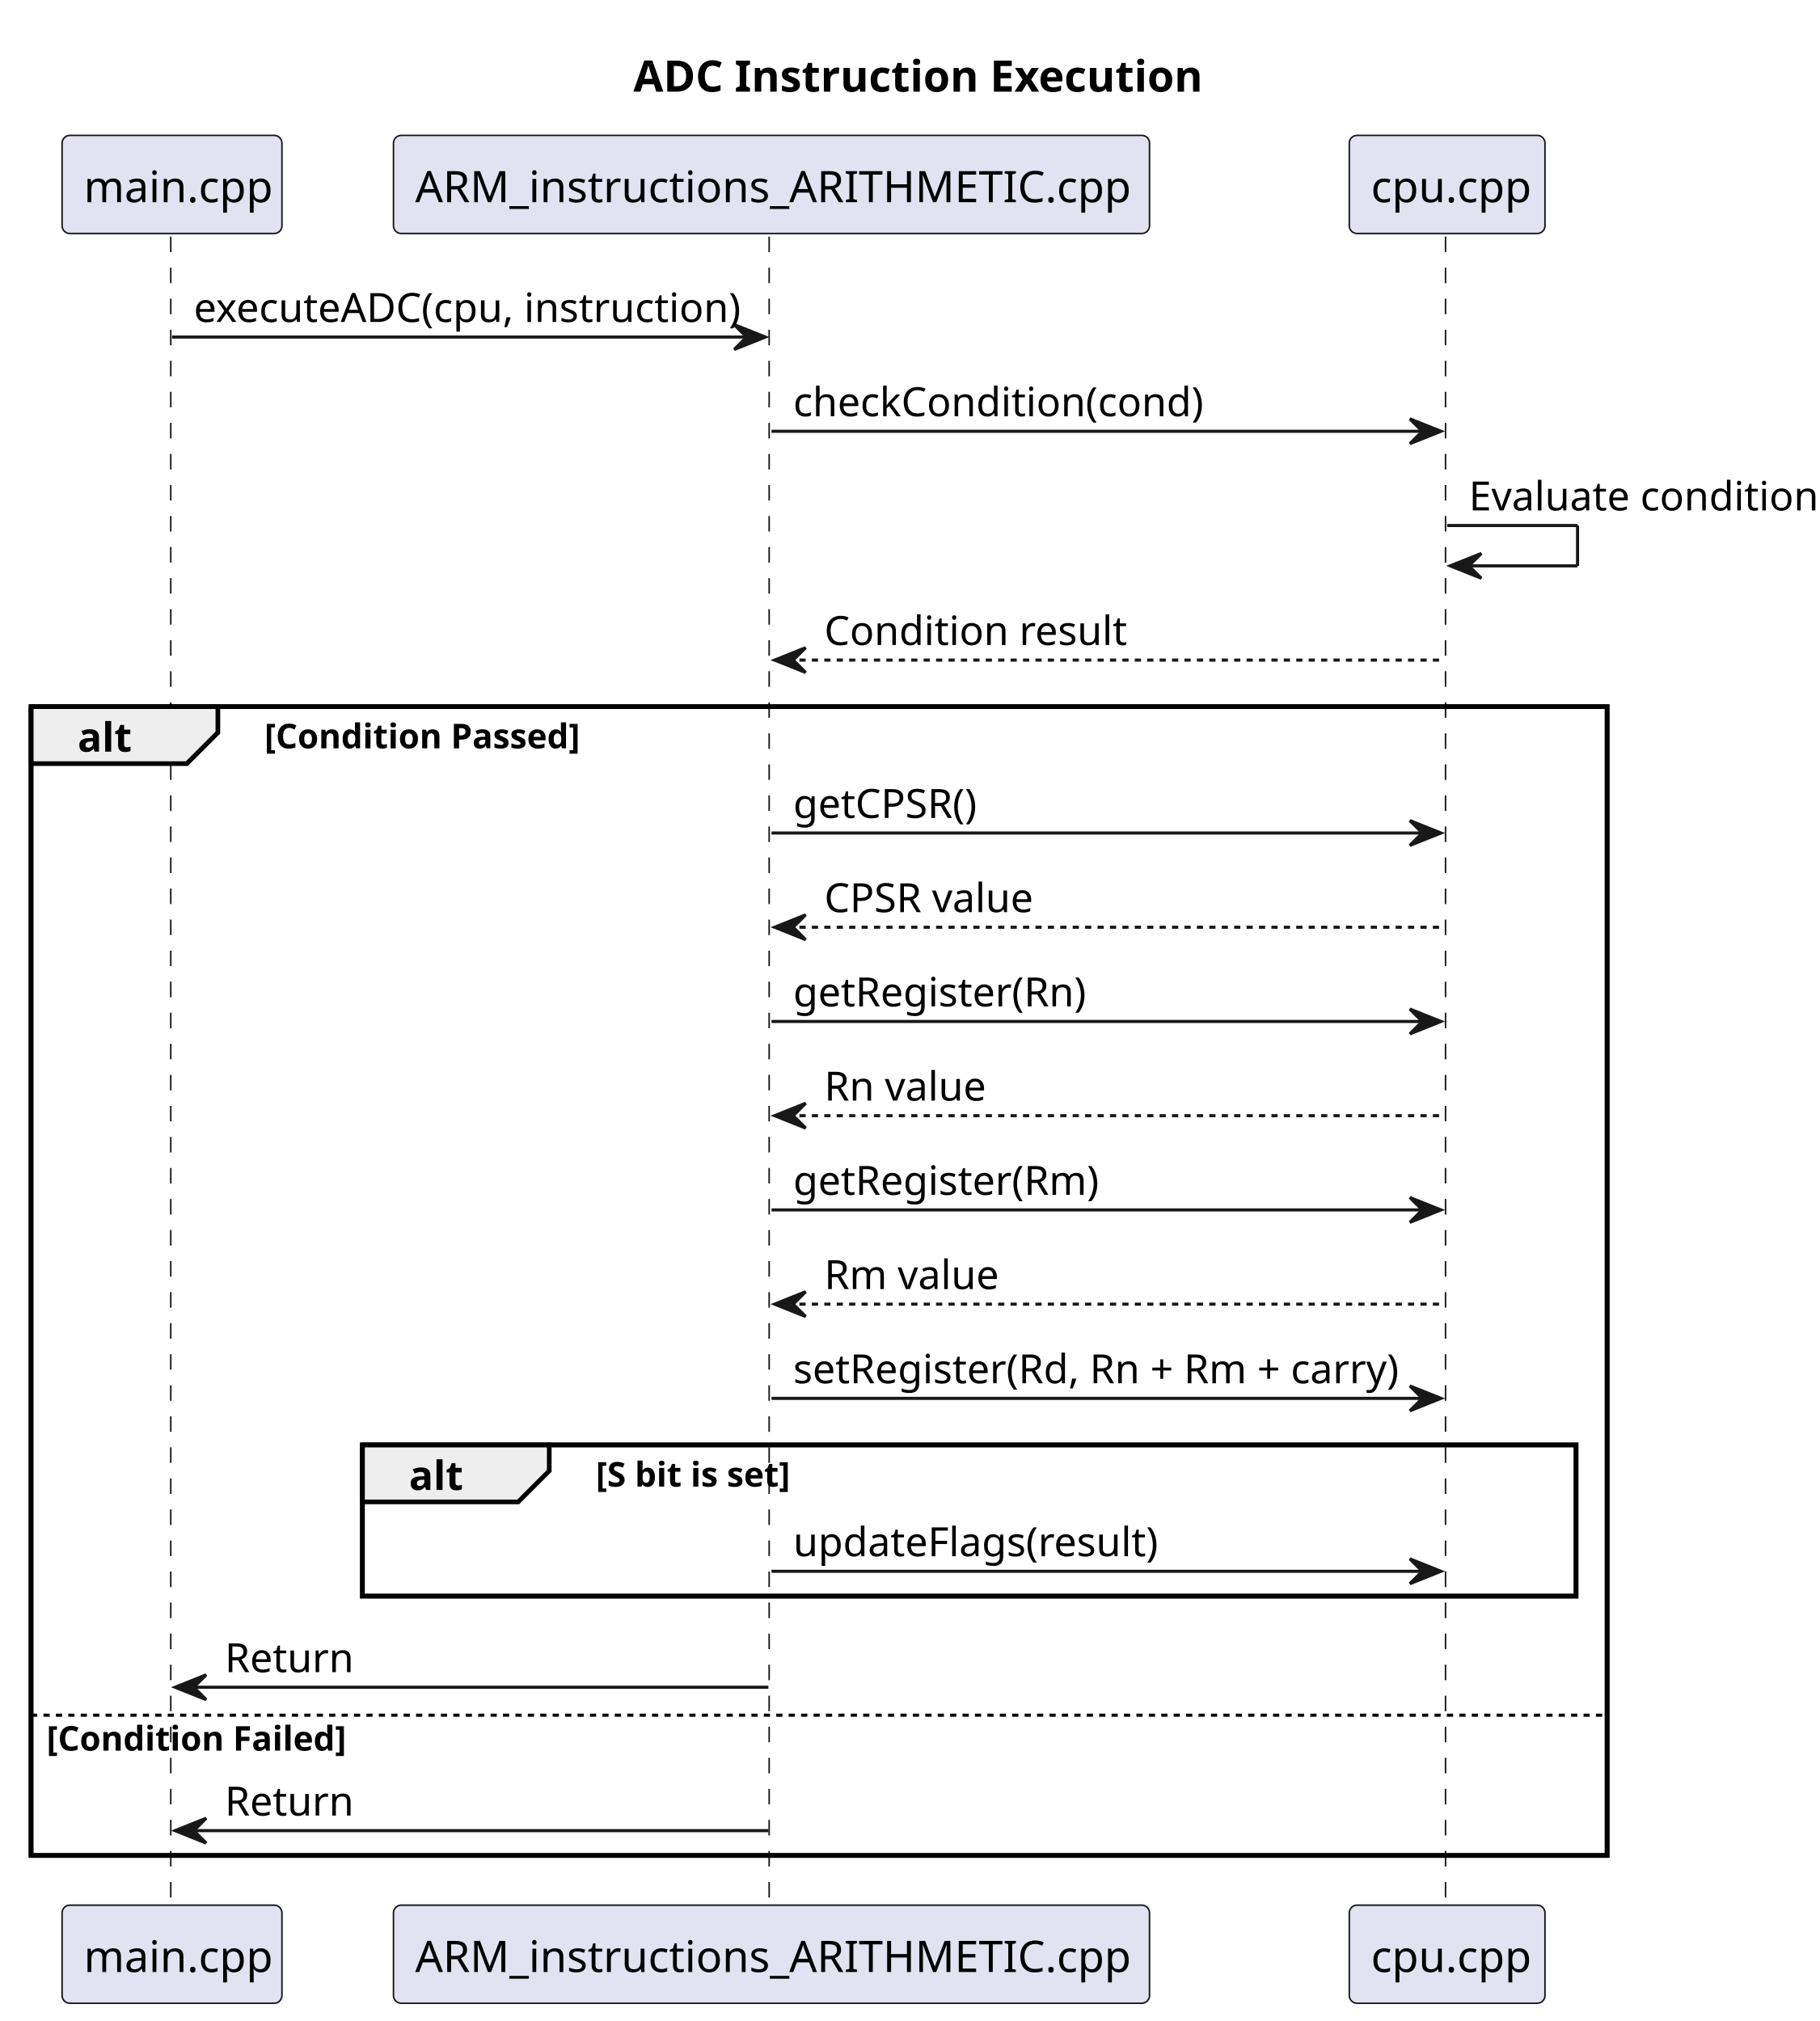
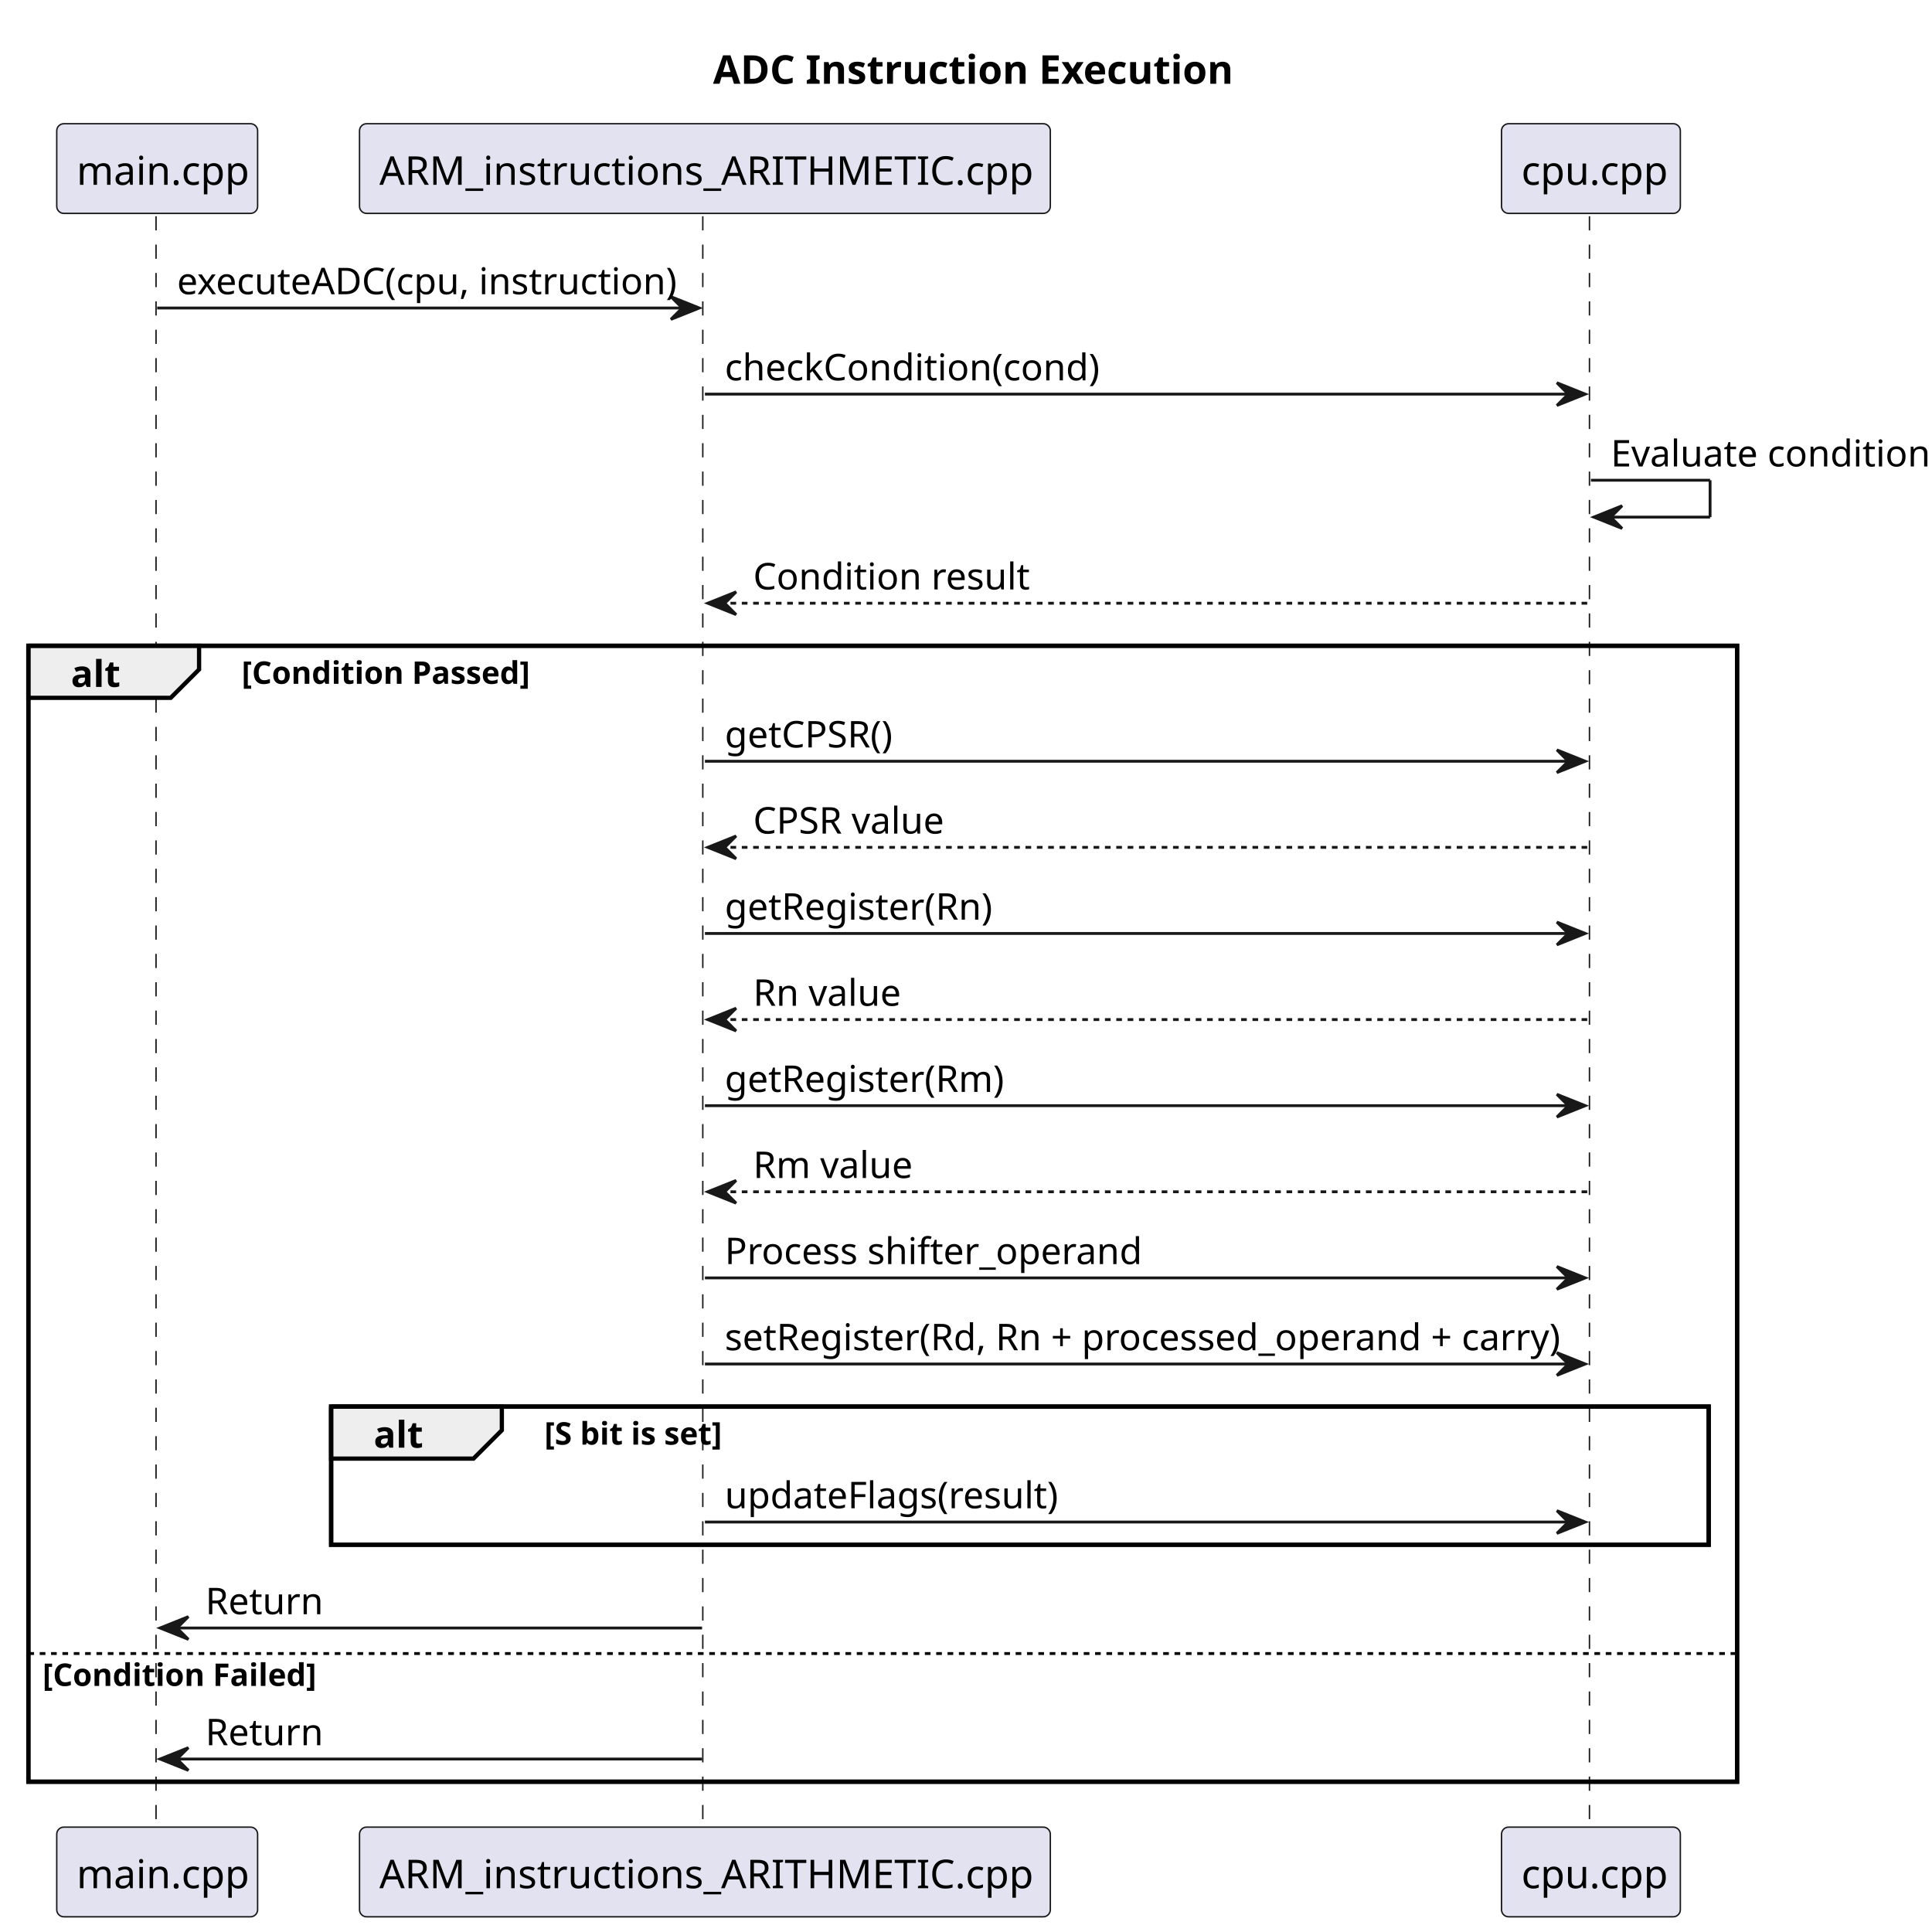
- <svg xmlns="http://www.w3.org/2000/svg" contentStyleType="text/css" height="651px" preserveAspectRatio="none" style="width:586px;height:651px;background:#FFFFFF;" version="1.1" viewBox="0 0 586 651" width="586px" zoomAndPan="magnify">
+ <svg xmlns="http://www.w3.org/2000/svg" contentStyleType="text/css" height="681px" preserveAspectRatio="none" style="width:681px;height:681px;background:#FFFFFF;" version="1.1" viewBox="0 0 681 681" width="681px" zoomAndPan="magnify">
  <defs />
  <g>
-     <text fill="#000000" font-family="sans-serif" font-size="14" font-weight="bold" lengthAdjust="spacing" textLength="177.345" x="203.986" y="29.533">ADC Instruction Execution</text>
-     <rect fill="none" height="370.055" style="stroke:#000000;stroke-width:1.5;" width="507.594" x="10" y="227.625" />
-     <rect fill="none" height="48.703" style="stroke:#000000;stroke-width:1.5;" width="390.872" x="116.722" y="465.438" />
-     <line style="stroke:#181818;stroke-width:0.5;stroke-dasharray:5.0,5.0;" x1="55" x2="55" y1="76.219" y2="614.68" />
-     <line style="stroke:#181818;stroke-width:0.5;stroke-dasharray:5.0,5.0;" x1="247.722" x2="247.722" y1="76.219" y2="614.68" />
-     <line style="stroke:#181818;stroke-width:0.5;stroke-dasharray:5.0,5.0;" x1="465.56" x2="465.56" y1="76.219" y2="614.68" />
+     <text fill="#000000" font-family="sans-serif" font-size="14" font-weight="bold" lengthAdjust="spacing" textLength="177.345" x="251.337" y="29.533">ADC Instruction Execution</text>
+     <rect fill="none" height="400.406" style="stroke:#000000;stroke-width:1.5;" width="602.294" x="10" y="227.625" />
+     <rect fill="none" height="48.703" style="stroke:#000000;stroke-width:1.5;" width="485.573" x="116.722" y="495.789" />
+     <line style="stroke:#181818;stroke-width:0.5;stroke-dasharray:5.0,5.0;" x1="55" x2="55" y1="76.219" y2="645.031" />
+     <line style="stroke:#181818;stroke-width:0.5;stroke-dasharray:5.0,5.0;" x1="247.722" x2="247.722" y1="76.219" y2="645.031" />
+     <line style="stroke:#181818;stroke-width:0.5;stroke-dasharray:5.0,5.0;" x1="560.26" x2="560.26" y1="76.219" y2="645.031" />
    <rect fill="#E2E2F0" height="31.609" rx="2.5" ry="2.5" style="stroke:#181818;stroke-width:0.5;" width="70.807" x="20" y="43.609" />
    <text fill="#000000" font-family="sans-serif" font-size="14" lengthAdjust="spacing" textLength="56.807" x="27" y="65.143">main.cpp</text>
-     <rect fill="#E2E2F0" height="31.609" rx="2.5" ry="2.5" style="stroke:#181818;stroke-width:0.5;" width="70.807" x="20" y="613.68" />
-     <text fill="#000000" font-family="sans-serif" font-size="14" lengthAdjust="spacing" textLength="56.807" x="27" y="635.213">main.cpp</text>
+     <rect fill="#E2E2F0" height="31.609" rx="2.5" ry="2.5" style="stroke:#181818;stroke-width:0.5;" width="70.807" x="20" y="644.031" />
+     <text fill="#000000" font-family="sans-serif" font-size="14" lengthAdjust="spacing" textLength="56.807" x="27" y="665.564">main.cpp</text>
    <rect fill="#E2E2F0" height="31.609" rx="2.5" ry="2.5" style="stroke:#181818;stroke-width:0.5;" width="243.503" x="126.722" y="43.609" />
    <text fill="#000000" font-family="sans-serif" font-size="14" lengthAdjust="spacing" textLength="229.503" x="133.722" y="65.143">ARM_instructions_ARITHMETIC.cpp</text>
-     <rect fill="#E2E2F0" height="31.609" rx="2.5" ry="2.5" style="stroke:#181818;stroke-width:0.5;" width="243.503" x="126.722" y="613.68" />
-     <text fill="#000000" font-family="sans-serif" font-size="14" lengthAdjust="spacing" textLength="229.503" x="133.722" y="635.213">ARM_instructions_ARITHMETIC.cpp</text>
-     <rect fill="#E2E2F0" height="31.609" rx="2.5" ry="2.5" style="stroke:#181818;stroke-width:0.5;" width="63.034" x="434.56" y="43.609" />
-     <text fill="#000000" font-family="sans-serif" font-size="14" lengthAdjust="spacing" textLength="49.034" x="441.56" y="65.143">cpu.cpp</text>
-     <rect fill="#E2E2F0" height="31.609" rx="2.5" ry="2.5" style="stroke:#181818;stroke-width:0.5;" width="63.034" x="434.56" y="613.68" />
-     <text fill="#000000" font-family="sans-serif" font-size="14" lengthAdjust="spacing" textLength="49.034" x="441.56" y="635.213">cpu.cpp</text>
+     <rect fill="#E2E2F0" height="31.609" rx="2.5" ry="2.5" style="stroke:#181818;stroke-width:0.5;" width="243.503" x="126.722" y="644.031" />
+     <text fill="#000000" font-family="sans-serif" font-size="14" lengthAdjust="spacing" textLength="229.503" x="133.722" y="665.564">ARM_instructions_ARITHMETIC.cpp</text>
+     <rect fill="#E2E2F0" height="31.609" rx="2.5" ry="2.5" style="stroke:#181818;stroke-width:0.5;" width="63.034" x="529.26" y="43.609" />
+     <text fill="#000000" font-family="sans-serif" font-size="14" lengthAdjust="spacing" textLength="49.034" x="536.26" y="65.143">cpu.cpp</text>
+     <rect fill="#E2E2F0" height="31.609" rx="2.5" ry="2.5" style="stroke:#181818;stroke-width:0.5;" width="63.034" x="529.26" y="644.031" />
+     <text fill="#000000" font-family="sans-serif" font-size="14" lengthAdjust="spacing" textLength="49.034" x="536.26" y="665.564">cpu.cpp</text>
    <polygon fill="#181818" points="236.473,104.57,246.473,108.57,236.473,112.57,240.473,108.57" style="stroke:#181818;stroke-width:1.0;" />
    <line style="stroke:#181818;stroke-width:1.0;" x1="55.403" x2="242.473" y1="108.57" y2="108.57" />
    <text fill="#000000" font-family="sans-serif" font-size="13" lengthAdjust="spacing" textLength="169.07" x="62.403" y="103.714">executeADC(cpu, instruction)</text>
-     <polygon fill="#181818" points="454.077,134.922,464.077,138.922,454.077,142.922,458.077,138.922" style="stroke:#181818;stroke-width:1.0;" />
-     <line style="stroke:#181818;stroke-width:1.0;" x1="248.473" x2="460.077" y1="138.922" y2="138.922" />
+     <polygon fill="#181818" points="548.777,134.922,558.777,138.922,548.777,142.922,552.777,138.922" style="stroke:#181818;stroke-width:1.0;" />
+     <line style="stroke:#181818;stroke-width:1.0;" x1="248.473" x2="554.777" y1="138.922" y2="138.922" />
    <text fill="#000000" font-family="sans-serif" font-size="13" lengthAdjust="spacing" textLength="125.734" x="255.473" y="134.065">checkCondition(cond)</text>
-     <line style="stroke:#181818;stroke-width:1.0;" x1="466.077" x2="508.077" y1="169.273" y2="169.273" />
-     <line style="stroke:#181818;stroke-width:1.0;" x1="508.077" x2="508.077" y1="169.273" y2="182.273" />
-     <line style="stroke:#181818;stroke-width:1.0;" x1="467.077" x2="508.077" y1="182.273" y2="182.273" />
-     <polygon fill="#181818" points="477.077,178.273,467.077,182.273,477.077,186.273,473.077,182.273" style="stroke:#181818;stroke-width:1.0;" />
-     <text fill="#000000" font-family="sans-serif" font-size="13" lengthAdjust="spacing" textLength="106.241" x="473.077" y="164.417">Evaluate condition</text>
+     <line style="stroke:#181818;stroke-width:1.0;" x1="560.777" x2="602.777" y1="169.273" y2="169.273" />
+     <line style="stroke:#181818;stroke-width:1.0;" x1="602.777" x2="602.777" y1="169.273" y2="182.273" />
+     <line style="stroke:#181818;stroke-width:1.0;" x1="561.777" x2="602.777" y1="182.273" y2="182.273" />
+     <polygon fill="#181818" points="571.777,178.273,561.777,182.273,571.777,186.273,567.777,182.273" style="stroke:#181818;stroke-width:1.0;" />
+     <text fill="#000000" font-family="sans-serif" font-size="13" lengthAdjust="spacing" textLength="106.241" x="567.777" y="164.417">Evaluate condition</text>
    <polygon fill="#181818" points="259.473,208.625,249.473,212.625,259.473,216.625,255.473,212.625" style="stroke:#181818;stroke-width:1.0;" />
-     <line style="stroke:#181818;stroke-width:1.0;stroke-dasharray:2.0,2.0;" x1="253.473" x2="465.077" y1="212.625" y2="212.625" />
+     <line style="stroke:#181818;stroke-width:1.0;stroke-dasharray:2.0,2.0;" x1="253.473" x2="559.777" y1="212.625" y2="212.625" />
    <text fill="#000000" font-family="sans-serif" font-size="13" lengthAdjust="spacing" textLength="90.327" x="265.473" y="207.769">Condition result</text>
    <path d="M10,227.625 L70.171,227.625 L70.171,235.977 L60.171,245.977 L10,245.977 L10,227.625 " fill="#EEEEEE" style="stroke:#000000;stroke-width:1.5;" />
-     <rect fill="none" height="370.055" style="stroke:#000000;stroke-width:1.5;" width="507.594" x="10" y="227.625" />
+     <rect fill="none" height="400.406" style="stroke:#000000;stroke-width:1.5;" width="602.294" x="10" y="227.625" />
    <text fill="#000000" font-family="sans-serif" font-size="13" font-weight="bold" lengthAdjust="spacing" textLength="15.171" x="25" y="242.12">alt</text>
    <text fill="#000000" font-family="sans-serif" font-size="11" font-weight="bold" lengthAdjust="spacing" textLength="100.225" x="85.171" y="241.044">[Condition Passed]</text>
-     <polygon fill="#181818" points="454.077,264.328,464.077,268.328,454.077,272.328,458.077,268.328" style="stroke:#181818;stroke-width:1.0;" />
-     <line style="stroke:#181818;stroke-width:1.0;" x1="248.473" x2="460.077" y1="268.328" y2="268.328" />
+     <polygon fill="#181818" points="548.777,264.328,558.777,268.328,548.777,272.328,552.777,268.328" style="stroke:#181818;stroke-width:1.0;" />
+     <line style="stroke:#181818;stroke-width:1.0;" x1="248.473" x2="554.777" y1="268.328" y2="268.328" />
    <text fill="#000000" font-family="sans-serif" font-size="13" lengthAdjust="spacing" textLength="62.848" x="255.473" y="263.472">getCPSR()</text>
    <polygon fill="#181818" points="259.473,294.68,249.473,298.68,259.473,302.68,255.473,298.68" style="stroke:#181818;stroke-width:1.0;" />
-     <line style="stroke:#181818;stroke-width:1.0;stroke-dasharray:2.0,2.0;" x1="253.473" x2="465.077" y1="298.68" y2="298.68" />
+     <line style="stroke:#181818;stroke-width:1.0;stroke-dasharray:2.0,2.0;" x1="253.473" x2="559.777" y1="298.68" y2="298.68" />
    <text fill="#000000" font-family="sans-serif" font-size="13" lengthAdjust="spacing" textLength="70.808" x="265.473" y="293.823">CPSR value</text>
-     <polygon fill="#181818" points="454.077,325.031,464.077,329.031,454.077,333.031,458.077,329.031" style="stroke:#181818;stroke-width:1.0;" />
-     <line style="stroke:#181818;stroke-width:1.0;" x1="248.473" x2="460.077" y1="329.031" y2="329.031" />
+     <polygon fill="#181818" points="548.777,325.031,558.777,329.031,548.777,333.031,552.777,329.031" style="stroke:#181818;stroke-width:1.0;" />
+     <line style="stroke:#181818;stroke-width:1.0;" x1="248.473" x2="554.777" y1="329.031" y2="329.031" />
    <text fill="#000000" font-family="sans-serif" font-size="13" lengthAdjust="spacing" textLength="91.755" x="255.473" y="324.175">getRegister(Rn)</text>
    <polygon fill="#181818" points="259.473,355.383,249.473,359.383,259.473,363.383,255.473,359.383" style="stroke:#181818;stroke-width:1.0;" />
-     <line style="stroke:#181818;stroke-width:1.0;stroke-dasharray:2.0,2.0;" x1="253.473" x2="465.077" y1="359.383" y2="359.383" />
+     <line style="stroke:#181818;stroke-width:1.0;stroke-dasharray:2.0,2.0;" x1="253.473" x2="559.777" y1="359.383" y2="359.383" />
    <text fill="#000000" font-family="sans-serif" font-size="13" lengthAdjust="spacing" textLength="51.308" x="265.473" y="354.526">Rn value</text>
-     <polygon fill="#181818" points="454.077,385.734,464.077,389.734,454.077,393.734,458.077,389.734" style="stroke:#181818;stroke-width:1.0;" />
-     <line style="stroke:#181818;stroke-width:1.0;" x1="248.473" x2="460.077" y1="389.734" y2="389.734" />
+     <polygon fill="#181818" points="548.777,385.734,558.777,389.734,548.777,393.734,552.777,389.734" style="stroke:#181818;stroke-width:1.0;" />
+     <line style="stroke:#181818;stroke-width:1.0;" x1="248.473" x2="554.777" y1="389.734" y2="389.734" />
    <text fill="#000000" font-family="sans-serif" font-size="13" lengthAdjust="spacing" textLength="95.355" x="255.473" y="384.878">getRegister(Rm)</text>
    <polygon fill="#181818" points="259.473,416.086,249.473,420.086,259.473,424.086,255.473,420.086" style="stroke:#181818;stroke-width:1.0;" />
-     <line style="stroke:#181818;stroke-width:1.0;stroke-dasharray:2.0,2.0;" x1="253.473" x2="465.077" y1="420.086" y2="420.086" />
+     <line style="stroke:#181818;stroke-width:1.0;stroke-dasharray:2.0,2.0;" x1="253.473" x2="559.777" y1="420.086" y2="420.086" />
    <text fill="#000000" font-family="sans-serif" font-size="13" lengthAdjust="spacing" textLength="54.907" x="265.473" y="415.229">Rm value</text>
-     <polygon fill="#181818" points="454.077,446.438,464.077,450.438,454.077,454.438,458.077,450.438" style="stroke:#181818;stroke-width:1.0;" />
-     <line style="stroke:#181818;stroke-width:1.0;" x1="248.473" x2="460.077" y1="450.438" y2="450.438" />
-     <text fill="#000000" font-family="sans-serif" font-size="13" lengthAdjust="spacing" textLength="193.603" x="255.473" y="445.581">setRegister(Rd, Rn + Rm + carry)</text>
-     <path d="M116.722,465.438 L176.893,465.438 L176.893,473.789 L166.893,483.789 L116.722,483.789 L116.722,465.438 " fill="#EEEEEE" style="stroke:#000000;stroke-width:1.5;" />
-     <rect fill="none" height="48.703" style="stroke:#000000;stroke-width:1.5;" width="390.872" x="116.722" y="465.438" />
-     <text fill="#000000" font-family="sans-serif" font-size="13" font-weight="bold" lengthAdjust="spacing" textLength="15.171" x="131.722" y="479.933">alt</text>
-     <text fill="#000000" font-family="sans-serif" font-size="11" font-weight="bold" lengthAdjust="spacing" textLength="62.342" x="191.893" y="478.856">[S bit is set]</text>
-     <polygon fill="#181818" points="454.077,502.141,464.077,506.141,454.077,510.141,458.077,506.141" style="stroke:#181818;stroke-width:1.0;" />
-     <line style="stroke:#181818;stroke-width:1.0;" x1="248.473" x2="460.077" y1="506.141" y2="506.141" />
-     <text fill="#000000" font-family="sans-serif" font-size="13" lengthAdjust="spacing" textLength="111.998" x="255.473" y="501.284">updateFlags(result)</text>
-     <polygon fill="#181818" points="66.403,539.492,56.403,543.492,66.403,547.492,62.403,543.492" style="stroke:#181818;stroke-width:1.0;" />
-     <line style="stroke:#181818;stroke-width:1.0;" x1="60.403" x2="247.473" y1="543.492" y2="543.492" />
-     <text fill="#000000" font-family="sans-serif" font-size="13" lengthAdjust="spacing" textLength="39.019" x="72.403" y="538.636">Return</text>
-     <line style="stroke:#000000;stroke-width:1.0;stroke-dasharray:2.0,2.0;" x1="10" x2="517.594" y1="552.492" y2="552.492" />
-     <text fill="#000000" font-family="sans-serif" font-size="11" font-weight="bold" lengthAdjust="spacing" textLength="93.484" x="15" y="563.911">[Condition Failed]</text>
-     <polygon fill="#181818" points="66.403,585.68,56.403,589.68,66.403,593.68,62.403,589.68" style="stroke:#181818;stroke-width:1.0;" />
-     <line style="stroke:#181818;stroke-width:1.0;" x1="60.403" x2="247.473" y1="589.68" y2="589.68" />
-     <text fill="#000000" font-family="sans-serif" font-size="13" lengthAdjust="spacing" textLength="39.019" x="72.403" y="584.823">Return</text>
+     <polygon fill="#181818" points="548.777,446.438,558.777,450.438,548.777,454.438,552.777,450.438" style="stroke:#181818;stroke-width:1.0;" />
+     <line style="stroke:#181818;stroke-width:1.0;" x1="248.473" x2="554.777" y1="450.438" y2="450.438" />
+     <text fill="#000000" font-family="sans-serif" font-size="13" lengthAdjust="spacing" textLength="140.912" x="255.473" y="445.581">Process shifter_operand</text>
+     <polygon fill="#181818" points="548.777,476.789,558.777,480.789,548.777,484.789,552.777,480.789" style="stroke:#181818;stroke-width:1.0;" />
+     <line style="stroke:#181818;stroke-width:1.0;" x1="248.473" x2="554.777" y1="480.789" y2="480.789" />
+     <text fill="#000000" font-family="sans-serif" font-size="13" lengthAdjust="spacing" textLength="288.304" x="255.473" y="475.933">setRegister(Rd, Rn + processed_operand + carry)</text>
+     <path d="M116.722,495.789 L176.893,495.789 L176.893,504.141 L166.893,514.141 L116.722,514.141 L116.722,495.789 " fill="#EEEEEE" style="stroke:#000000;stroke-width:1.5;" />
+     <rect fill="none" height="48.703" style="stroke:#000000;stroke-width:1.5;" width="485.573" x="116.722" y="495.789" />
+     <text fill="#000000" font-family="sans-serif" font-size="13" font-weight="bold" lengthAdjust="spacing" textLength="15.171" x="131.722" y="510.284">alt</text>
+     <text fill="#000000" font-family="sans-serif" font-size="11" font-weight="bold" lengthAdjust="spacing" textLength="62.342" x="191.893" y="509.208">[S bit is set]</text>
+     <polygon fill="#181818" points="548.777,532.492,558.777,536.492,548.777,540.492,552.777,536.492" style="stroke:#181818;stroke-width:1.0;" />
+     <line style="stroke:#181818;stroke-width:1.0;" x1="248.473" x2="554.777" y1="536.492" y2="536.492" />
+     <text fill="#000000" font-family="sans-serif" font-size="13" lengthAdjust="spacing" textLength="111.998" x="255.473" y="531.636">updateFlags(result)</text>
+     <polygon fill="#181818" points="66.403,569.844,56.403,573.844,66.403,577.844,62.403,573.844" style="stroke:#181818;stroke-width:1.0;" />
+     <line style="stroke:#181818;stroke-width:1.0;" x1="60.403" x2="247.473" y1="573.844" y2="573.844" />
+     <text fill="#000000" font-family="sans-serif" font-size="13" lengthAdjust="spacing" textLength="39.019" x="72.403" y="568.987">Return</text>
+     <line style="stroke:#000000;stroke-width:1.0;stroke-dasharray:2.0,2.0;" x1="10" x2="612.294" y1="582.844" y2="582.844" />
+     <text fill="#000000" font-family="sans-serif" font-size="11" font-weight="bold" lengthAdjust="spacing" textLength="93.484" x="15" y="594.263">[Condition Failed]</text>
+     <polygon fill="#181818" points="66.403,616.031,56.403,620.031,66.403,624.031,62.403,620.031" style="stroke:#181818;stroke-width:1.0;" />
+     <line style="stroke:#181818;stroke-width:1.0;" x1="60.403" x2="247.473" y1="620.031" y2="620.031" />
+     <text fill="#000000" font-family="sans-serif" font-size="13" lengthAdjust="spacing" textLength="39.019" x="72.403" y="615.175">Return</text>
  </g>
</svg>
